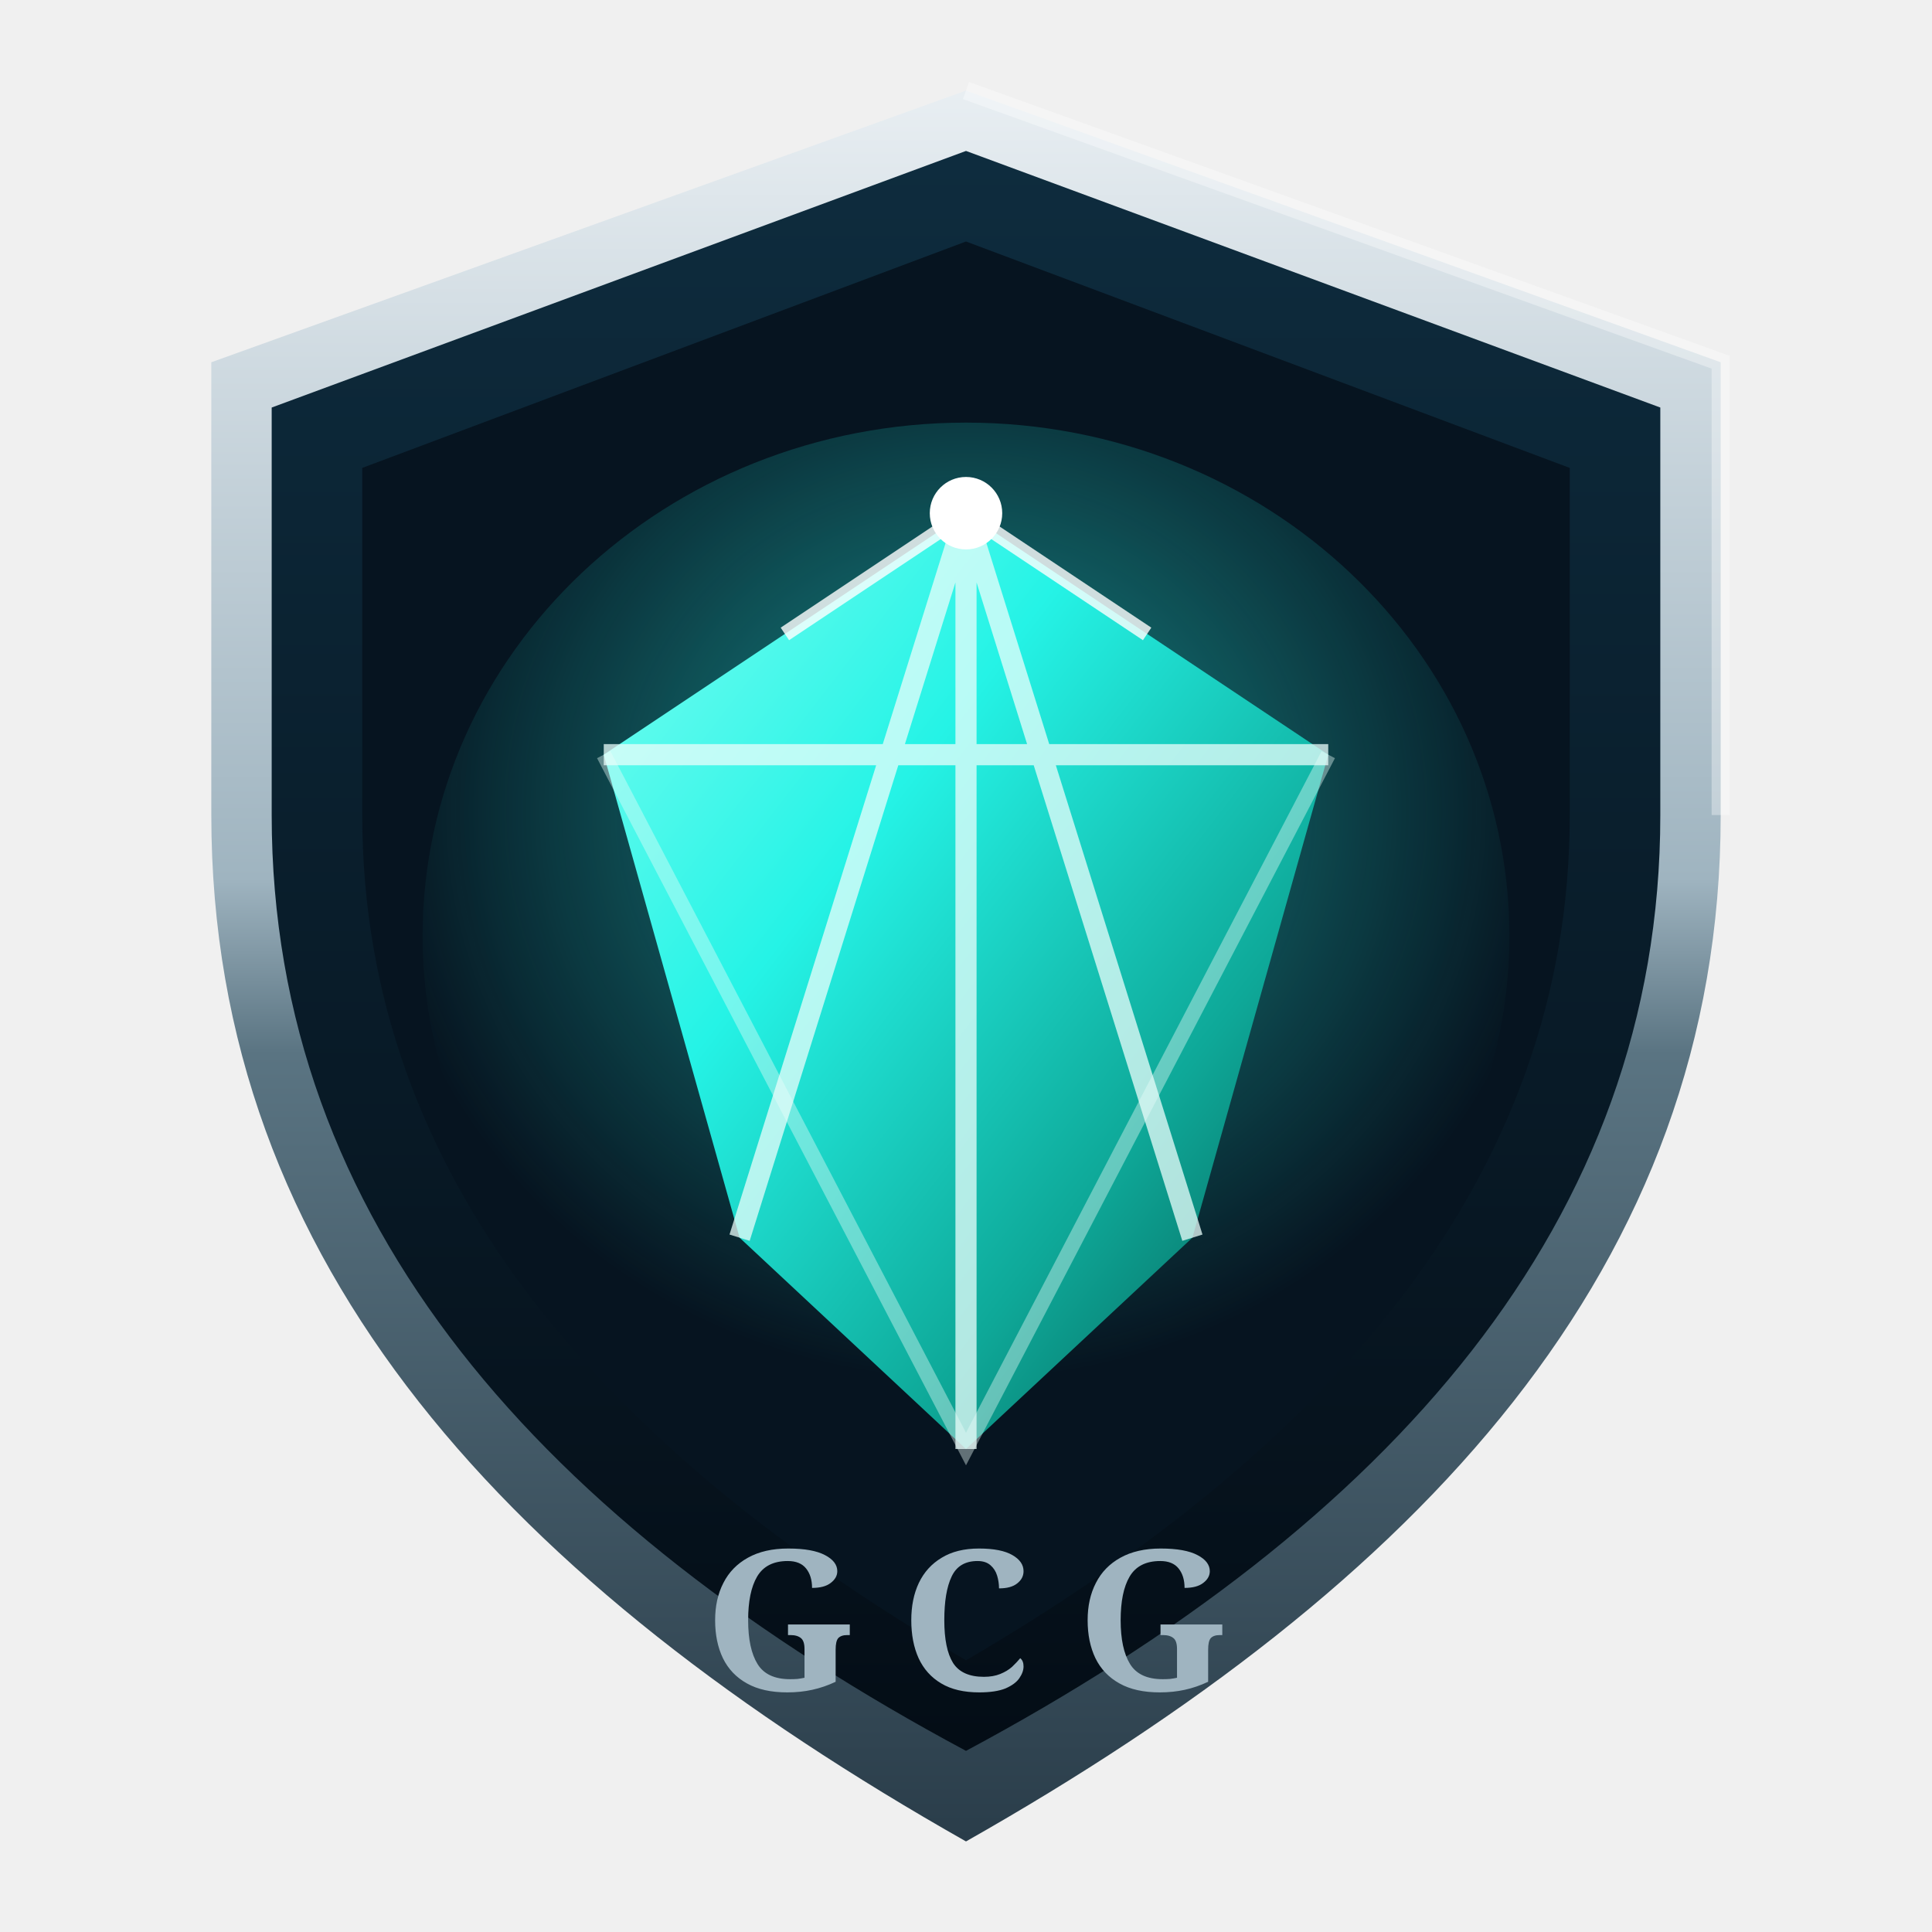
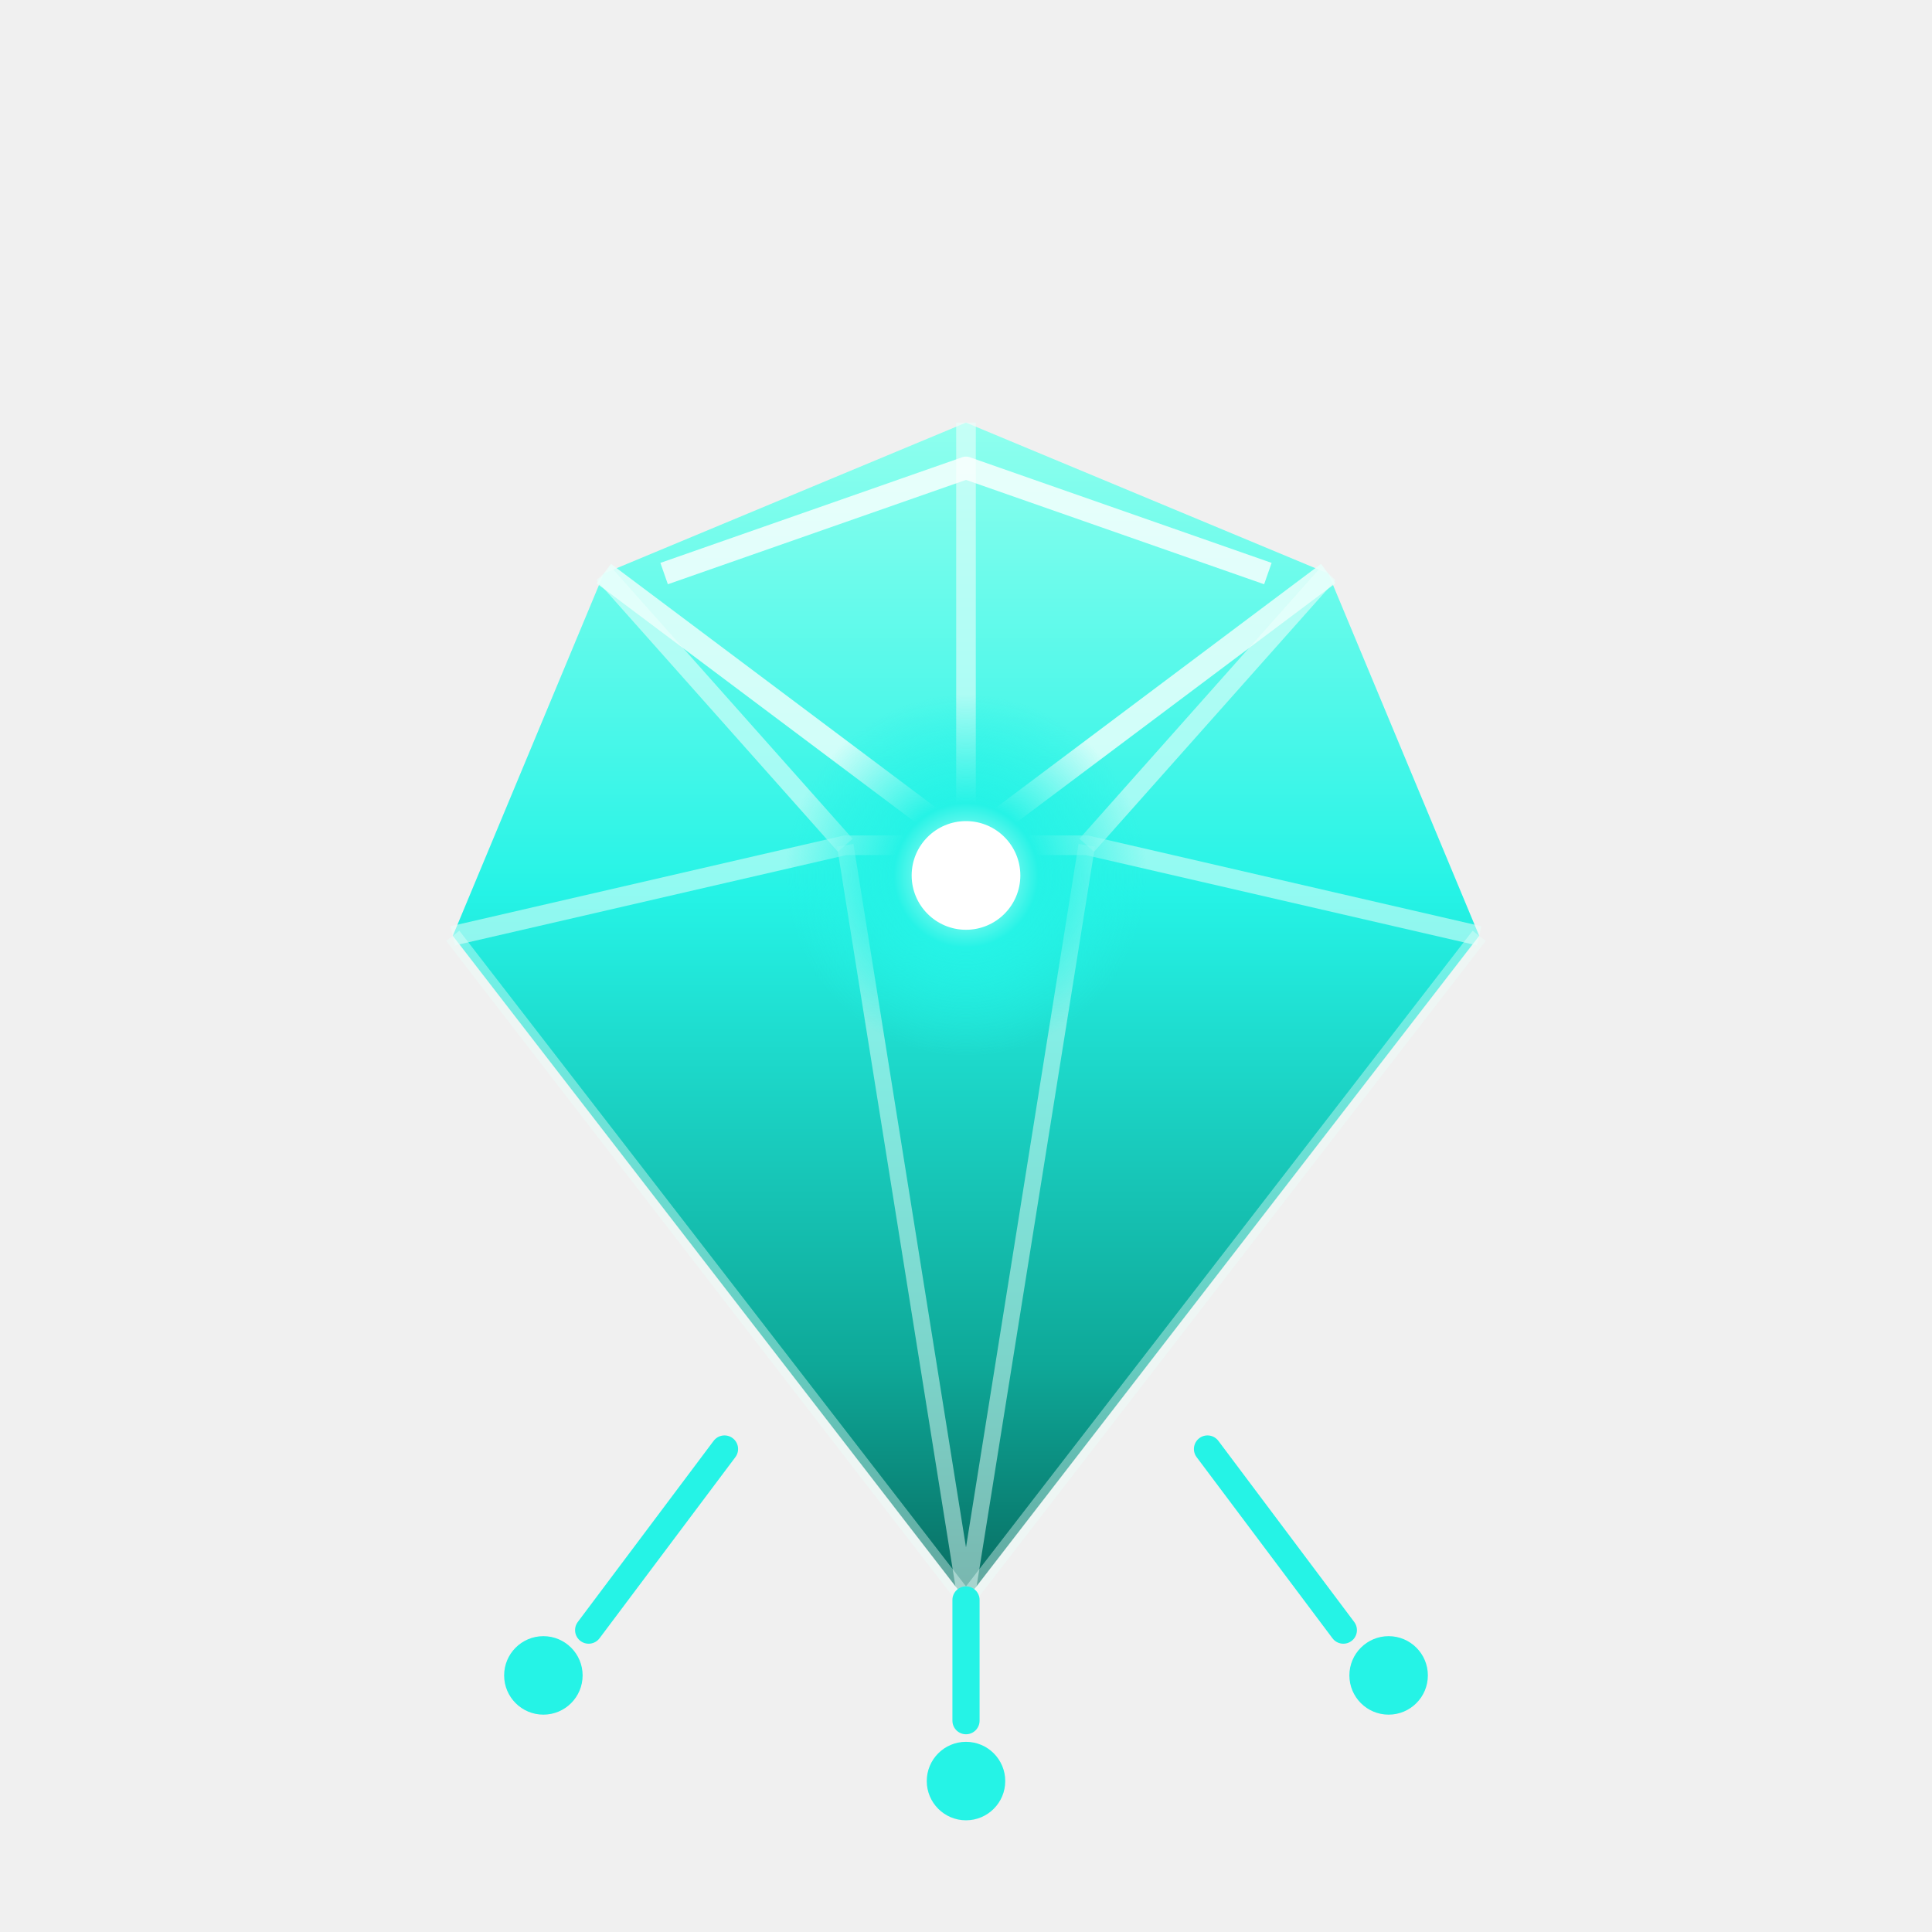
<svg xmlns="http://www.w3.org/2000/svg" width="128" height="128" viewBox="0 0 128 128">
  <defs>
-     <linearGradient id="lg-gem" x1="0" y1="0" x2="1" y2="1">
-       <stop stop-color="#7dfff1" />
-       <stop offset=".35" stop-color="#25f3e6" />
-       <stop offset=".7" stop-color="#0ea898" />
-       <stop offset="1" stop-color="#055048" />
+     <linearGradient id="lv-gem" x1="0" y1="0" x2="0" y2="1">
+       <stop stop-color="#8fffee" />
+       <stop offset=".4" stop-color="#25f3e6" />
+       <stop offset=".8" stop-color="#0ea898" />
+       <stop offset="1" stop-color="#086b60" />
    </linearGradient>
-     <linearGradient id="lg-frame" x1="0" y1="0" x2="0" y2="1">
-       <stop stop-color="#e8eef2" />
-       <stop offset=".45" stop-color="#9fb4c0" />
-       <stop offset=".55" stop-color="#5a7482" />
-       <stop offset="1" stop-color="#2a3d4a" />
-     </linearGradient>
-     <linearGradient id="lg-dark" x1="0" y1="0" x2="0" y2="1">
-       <stop stop-color="#0e2c3e" />
-       <stop offset="1" stop-color="#040d16" />
-     </linearGradient>
-     <radialGradient id="lg-glow" cx=".5" cy=".38" r=".55">
-       <stop stop-color="#25f3e6" stop-opacity=".55" />
+     <radialGradient id="lv-core" cx=".5" cy=".5" r=".5">
+       <stop stop-color="#eafffb" />
+       <stop offset=".4" stop-color="#25f3e6" />
      <stop offset="1" stop-color="#25f3e6" stop-opacity="0" />
    </radialGradient>
  </defs>
-   <path d="M64 6 114 24v30c0 30-20 51-50 68C34 105 14 84 14 54V24z" fill="url(#lg-frame)" />
-   <path d="M64 10 110 27v27c0 27-18 47-46 62-28-15-46-35-46-62V27z" fill="url(#lg-dark)" />
-   <path d="M64 16 104 31v23c0 24-16 42-40 56-24-14-40-32-40-56V31z" fill="#061420" />
-   <ellipse cx="64" cy="62" rx="36" ry="34" fill="url(#lg-glow)" />
-   <g>
-     <path d="M64 34 88 50 79 82 64 96 49 82 40 50z" fill="url(#lg-gem)" />
-     <path d="M64 34v62M40 50h48M49 82 64 34l15 48" stroke="#eafdfb" stroke-width="1.4" fill="none" opacity=".75" />
-     <path d="M40 50 64 96l24-46" stroke="#eafdfb" stroke-width="1" fill="none" opacity=".4" />
-     <path d="M52 42 64 34l12 8" stroke="#fff" stroke-width="1" fill="none" opacity=".8" />
-     <circle cx="64" cy="34" r="2.4" fill="#fff" />
+   <g stroke-linejoin="round">
+     <path d="M64 106 30 62 40 38 64 28 88 38 98 62z" fill="url(#lv-gem)" />
+     <path d="M40 38 64 56 88 38" fill="none" stroke="#eafffb" stroke-width="1.6" opacity=".85" />
+     <path d="M30 62 56 56h16l26 6" fill="none" stroke="#eafffb" stroke-width="1.3" opacity=".55" />
+     <path d="M64 28v28M40 38l16 18M88 38l-16 18" fill="none" stroke="#eafffb" stroke-width="1.3" opacity=".6" />
+     <path d="M56 56 64 106l8-50" fill="none" stroke="#eafffb" stroke-width="1.1" opacity=".5" />
+     <path d="M30 62l34 44M98 62l-34 44" fill="none" stroke="#eafffb" stroke-width="1.1" opacity=".4" />
+     <path d="M44 38 64 31l20 7" fill="none" stroke="#fff" stroke-width="1.5" opacity=".8" />
  </g>
-   <text x="64" y="112" text-anchor="middle" font-family="Georgia,serif" font-size="13" font-weight="bold" letter-spacing="3" fill="#9fb4c0">GCG</text>
-   <path d="M64 6 114 24v30" fill="none" stroke="#fff" stroke-width="1.2" opacity=".35" />
+   <circle cx="64" cy="58" r="12" fill="url(#lv-core)" />
+   <circle cx="64" cy="58" r="3.6" fill="#fff" />
+   <g stroke="#25f3e6" stroke-width="1.8" fill="none" stroke-linecap="round">
+     <path d="M64 106v8" />
+     <path d="M48 96l-9 12" />
+     <path d="M80 96l9 12" />
+   </g>
+   <circle cx="64" cy="118" r="2.6" fill="#25f3e6" />
+   <circle cx="36" cy="111" r="2.6" fill="#25f3e6" />
+   <circle cx="92" cy="111" r="2.6" fill="#25f3e6" />
</svg>
